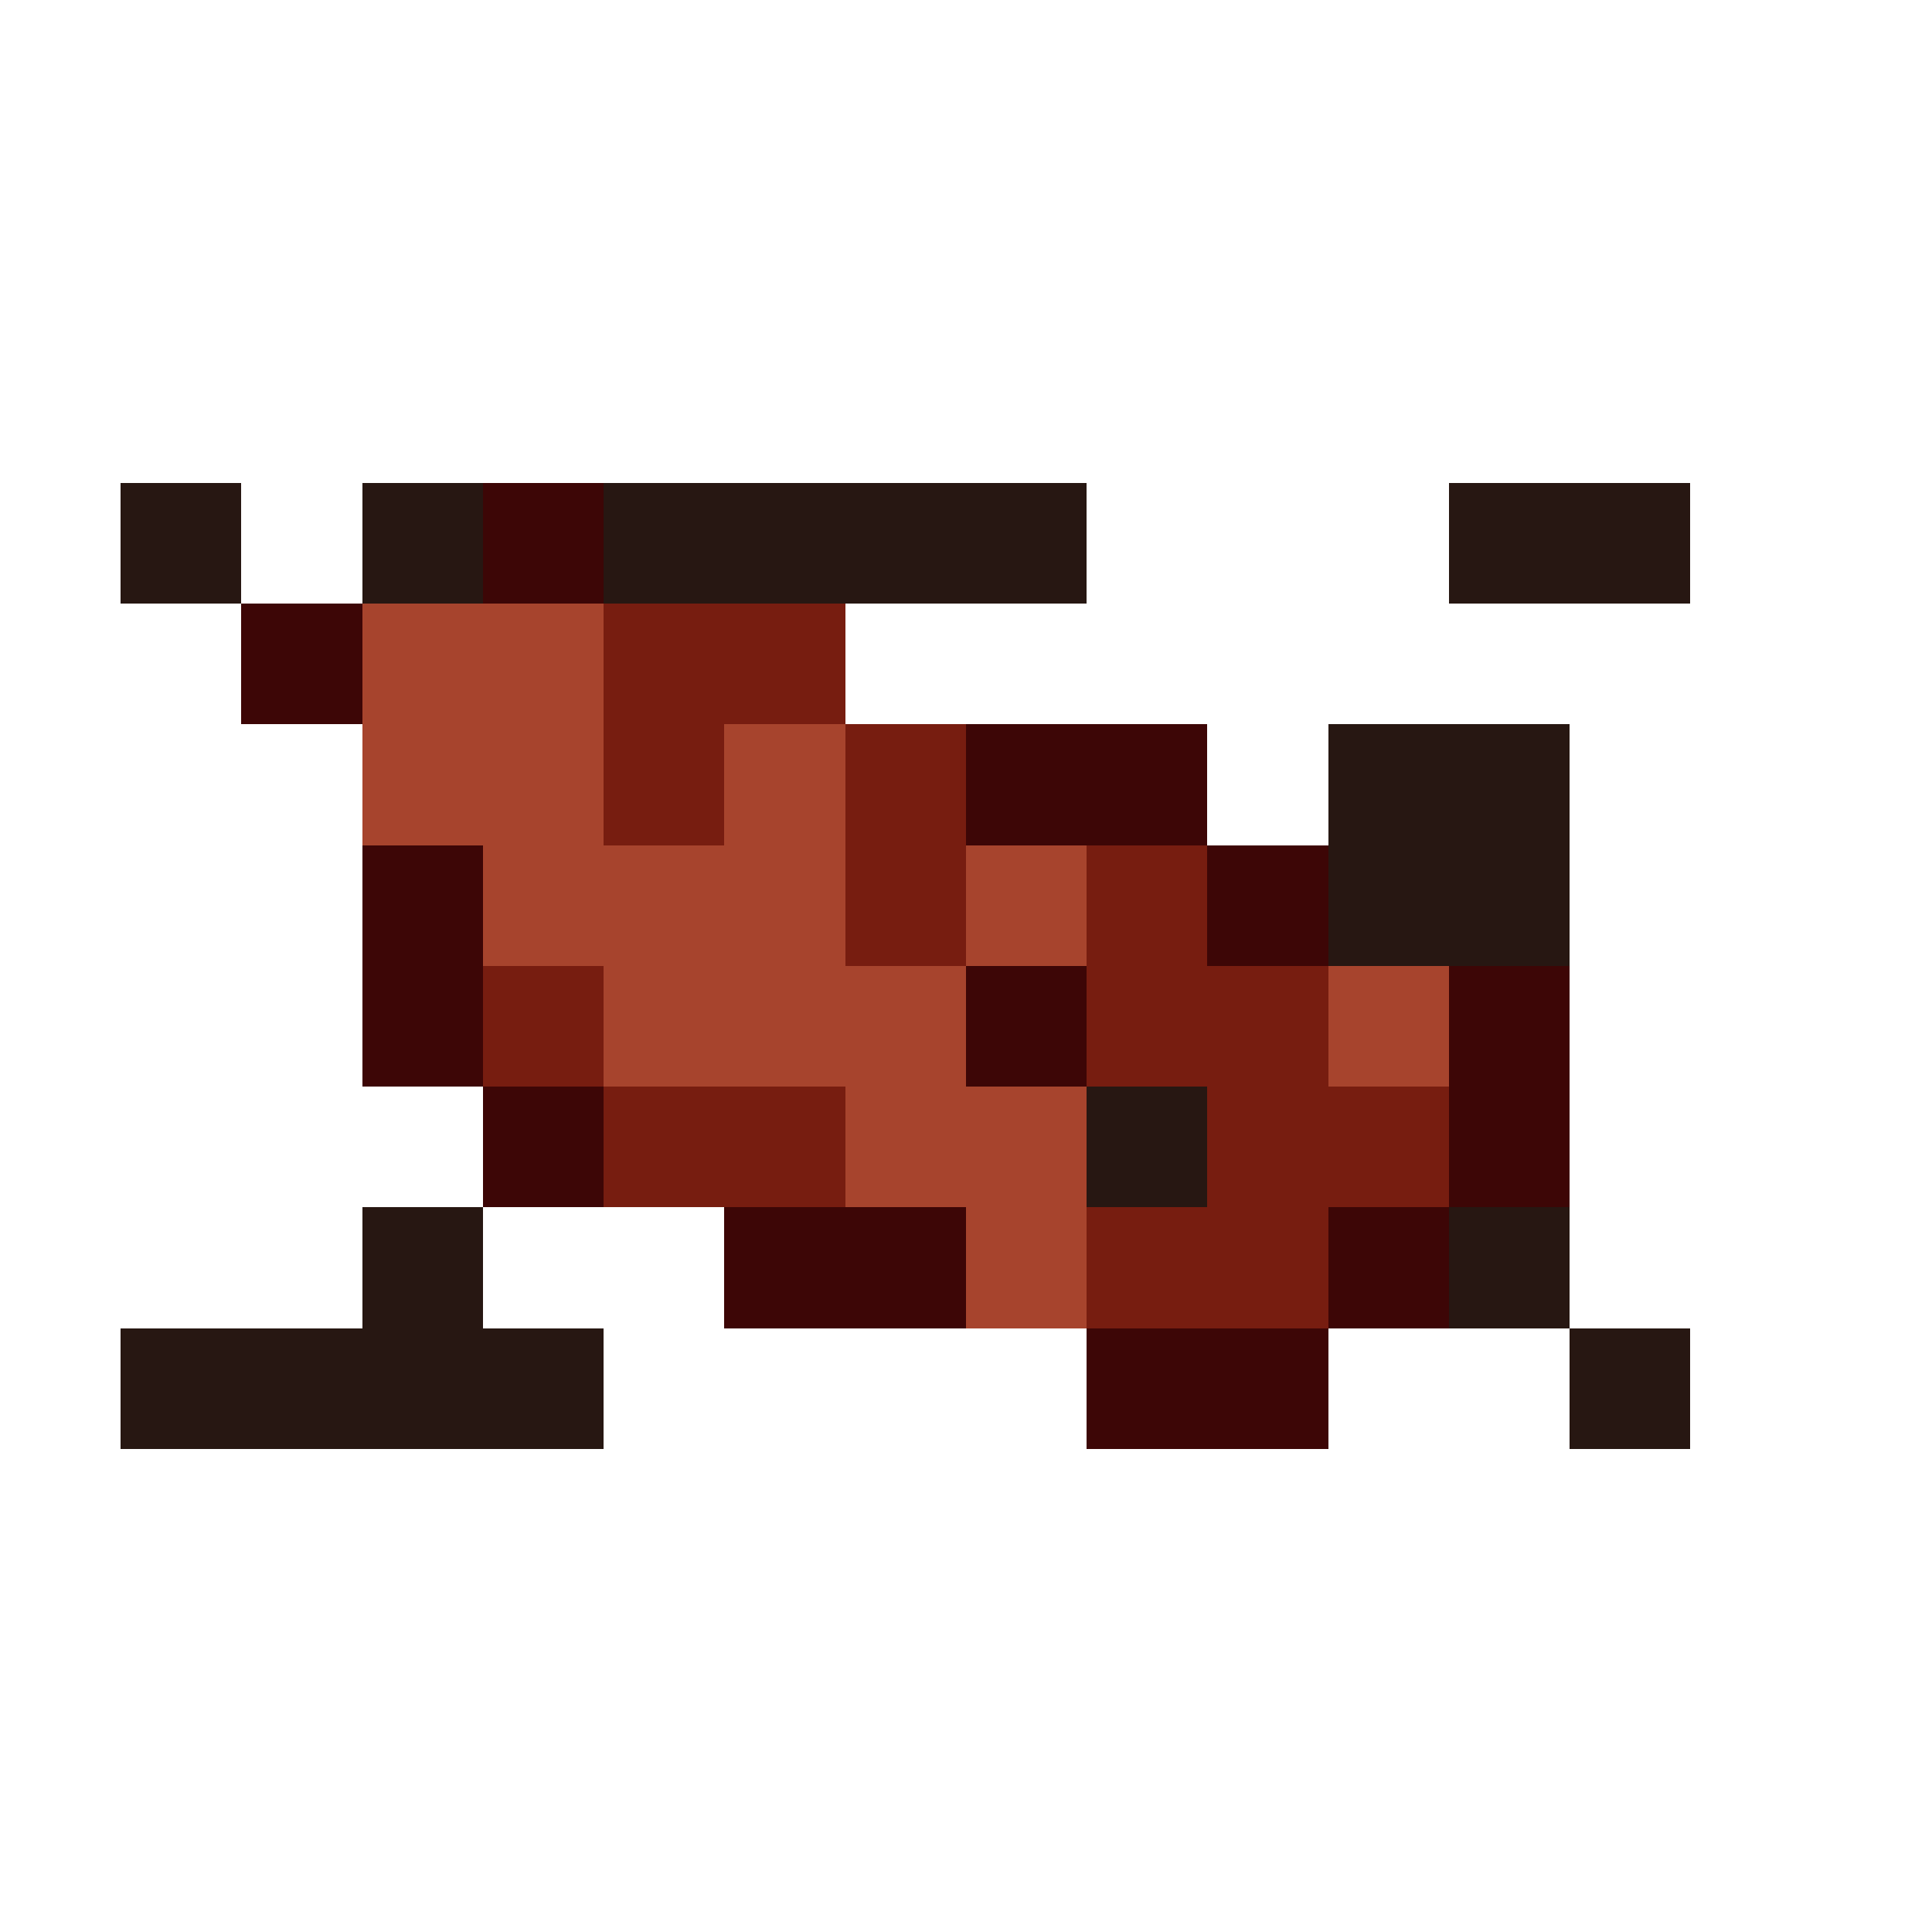
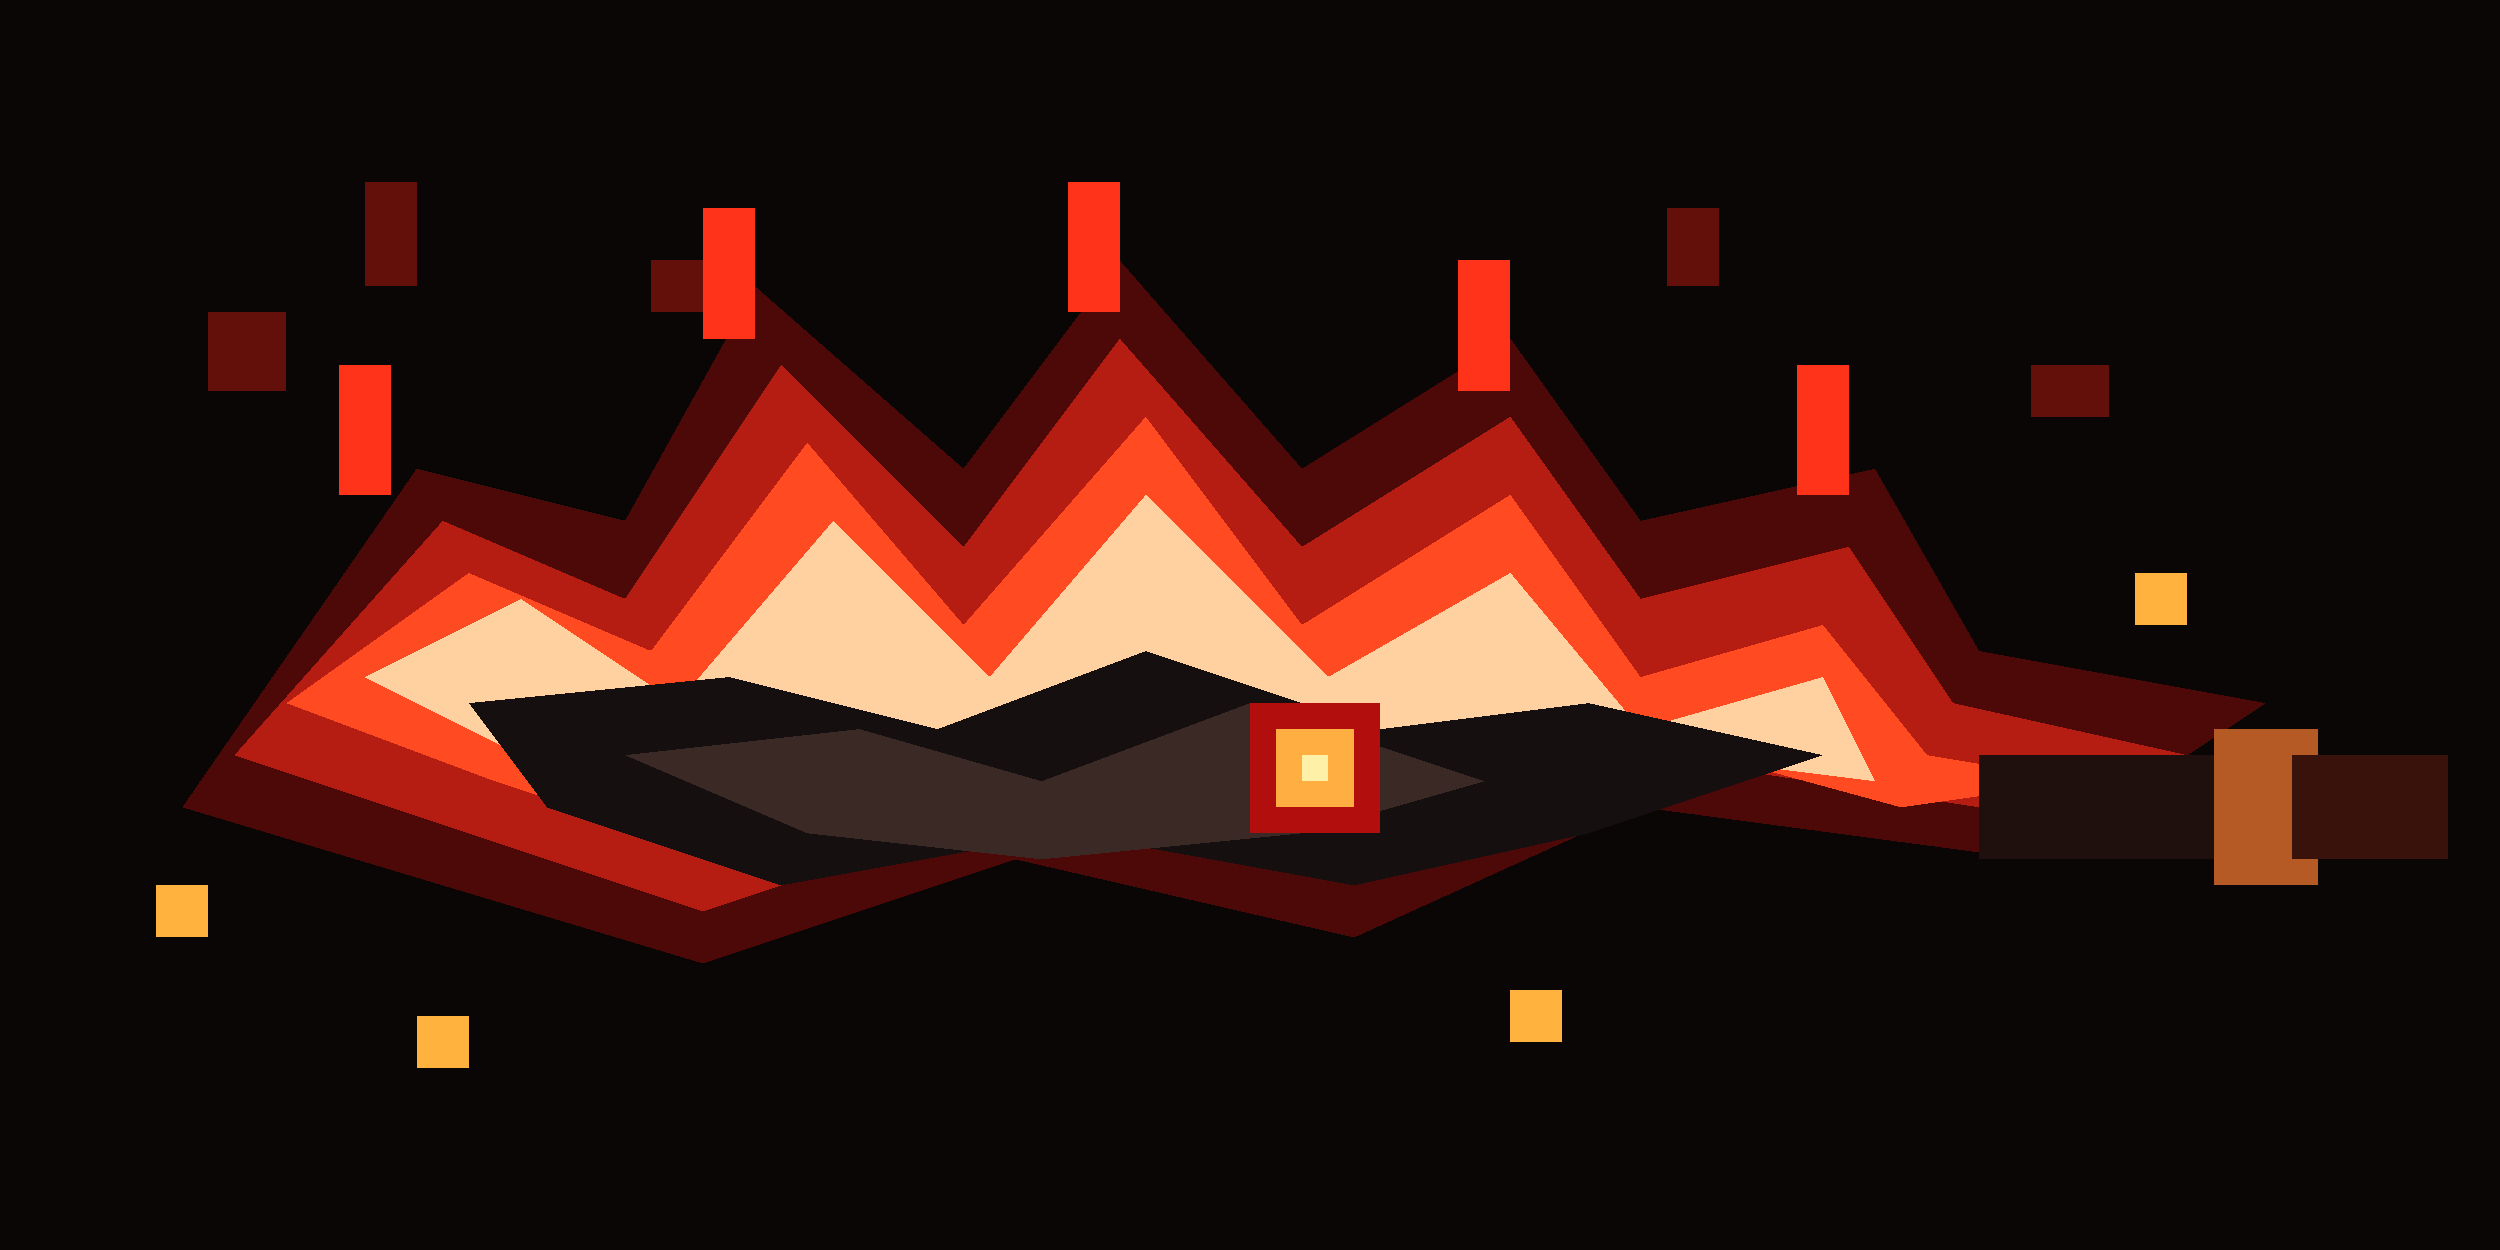
- <svg xmlns="http://www.w3.org/2000/svg" viewBox="0 0 16 16" shape-rendering="crispEdges">
-   <rect x="1" y="4" width="1" height="1" fill="#271712" />
-   <rect x="3" y="4" width="1" height="1" fill="#271712" />
-   <rect x="4" y="4" width="1" height="1" fill="#3d0606" />
-   <rect x="5" y="4" width="4" height="1" fill="#271712" />
-   <rect x="12" y="4" width="2" height="1" fill="#271712" />
-   <rect x="2" y="5" width="1" height="1" fill="#3d0606" />
-   <rect x="3" y="5" width="2" height="1" fill="#a7442d" />
-   <rect x="5" y="5" width="2" height="1" fill="#771d10" />
-   <rect x="3" y="6" width="2" height="1" fill="#a7442d" />
-   <rect x="5" y="6" width="1" height="1" fill="#771d10" />
-   <rect x="6" y="6" width="1" height="1" fill="#a7442d" />
-   <rect x="7" y="6" width="1" height="1" fill="#771d10" />
-   <rect x="8" y="6" width="2" height="1" fill="#3d0606" />
-   <rect x="11" y="6" width="2" height="1" fill="#271712" />
-   <rect x="3" y="7" width="1" height="1" fill="#3d0606" />
-   <rect x="4" y="7" width="3" height="1" fill="#a7442d" />
-   <rect x="7" y="7" width="1" height="1" fill="#771d10" />
-   <rect x="8" y="7" width="1" height="1" fill="#a7442d" />
-   <rect x="9" y="7" width="1" height="1" fill="#771d10" />
-   <rect x="10" y="7" width="1" height="1" fill="#3d0606" />
-   <rect x="11" y="7" width="2" height="1" fill="#271712" />
-   <rect x="3" y="8" width="1" height="1" fill="#3d0606" />
-   <rect x="4" y="8" width="1" height="1" fill="#771d10" />
-   <rect x="5" y="8" width="3" height="1" fill="#a7442d" />
-   <rect x="8" y="8" width="1" height="1" fill="#3d0606" />
-   <rect x="9" y="8" width="2" height="1" fill="#771d10" />
-   <rect x="11" y="8" width="1" height="1" fill="#a7442d" />
-   <rect x="12" y="8" width="1" height="1" fill="#3d0606" />
-   <rect x="4" y="9" width="1" height="1" fill="#3d0606" />
-   <rect x="5" y="9" width="2" height="1" fill="#771d10" />
-   <rect x="7" y="9" width="2" height="1" fill="#a7442d" />
-   <rect x="9" y="9" width="1" height="1" fill="#271712" />
-   <rect x="10" y="9" width="2" height="1" fill="#771d10" />
-   <rect x="12" y="9" width="1" height="1" fill="#3d0606" />
-   <rect x="3" y="10" width="1" height="1" fill="#271712" />
-   <rect x="6" y="10" width="2" height="1" fill="#3d0606" />
-   <rect x="8" y="10" width="1" height="1" fill="#a7442d" />
-   <rect x="9" y="10" width="2" height="1" fill="#771d10" />
-   <rect x="11" y="10" width="1" height="1" fill="#3d0606" />
-   <rect x="12" y="10" width="1" height="1" fill="#271712" />
-   <rect x="1" y="11" width="4" height="1" fill="#271712" />
-   <rect x="9" y="11" width="2" height="1" fill="#3d0606" />
-   <rect x="13" y="11" width="1" height="1" fill="#271712" />
+ <svg xmlns="http://www.w3.org/2000/svg" viewBox="0 0 96 48" shape-rendering="crispEdges">
+   <rect width="96" height="48" fill="#090605" />
+   <g fill="#63100b">
+     <rect x="8" y="12" width="3" height="3" />
+     <rect x="14" y="7" width="2" height="4" />
+     <rect x="25" y="10" width="3" height="2" />
+     <rect x="64" y="8" width="2" height="3" />
+     <rect x="78" y="14" width="3" height="2" />
+   </g>
+   <path d="M7 31 16 18 24 20 29 11 37 18 43 10 50 18 58 13 63 20 72 18 76 25 87 27 78 33 63 31 52 36 39 33 27 37 17 34Z" fill="#4c0908" />
+   <path d="M9 29 17 20 24 23 30 14 37 21 43 13 50 21 58 16 63 23 71 21 75 27 84 29 76 31 63 29 52 34 39 31 27 35 18 32Z" fill="#b51d13" />
+   <path d="M11 27 18 22 25 25 31 17 37 24 44 16 50 24 58 19 63 26 70 24 74 29 80 30 73 31 62 28 52 32 40 29 28 33 19 30Z" fill="#ff4a22" />
+   <path d="M14 26 20 23 26 27 32 20 38 26 44 19 51 26 58 22 63 28 70 26 72 30 64 29 52 30 41 28 29 31 20 29Z" fill="#ffd0a0" />
+   <path d="M18 27 28 26 36 28 44 25 53 28 61 27 70 29 61 32 52 34 41 32 30 34 21 31Z" fill="#15100f" />
+   <path d="M24 29 33 28 40 30 48 27 57 30 50 32 40 33 31 32Z" fill="#3b2925" />
+   <rect x="76" y="29" width="12" height="4" fill="#20100d" />
+   <rect x="85" y="28" width="4" height="6" fill="#b55a24" />
+   <rect x="88" y="29" width="6" height="4" fill="#39130b" />
+   <rect x="48" y="27" width="5" height="5" fill="#b20e0e" />
+   <rect x="49" y="28" width="3" height="3" fill="#ffae42" />
+   <rect x="50" y="29" width="1" height="1" fill="#fff0a8" />
+   <g fill="#ff321a">
+     <rect x="13" y="14" width="2" height="5" />
+     <rect x="27" y="8" width="2" height="5" />
+     <rect x="41" y="7" width="2" height="5" />
+     <rect x="56" y="10" width="2" height="5" />
+     <rect x="69" y="14" width="2" height="5" />
+   </g>
+   <g fill="#ffb23e">
+     <rect x="6" y="34" width="2" height="2" />
+     <rect x="16" y="39" width="2" height="2" />
+     <rect x="58" y="38" width="2" height="2" />
+     <rect x="82" y="22" width="2" height="2" />
+   </g>
</svg>
